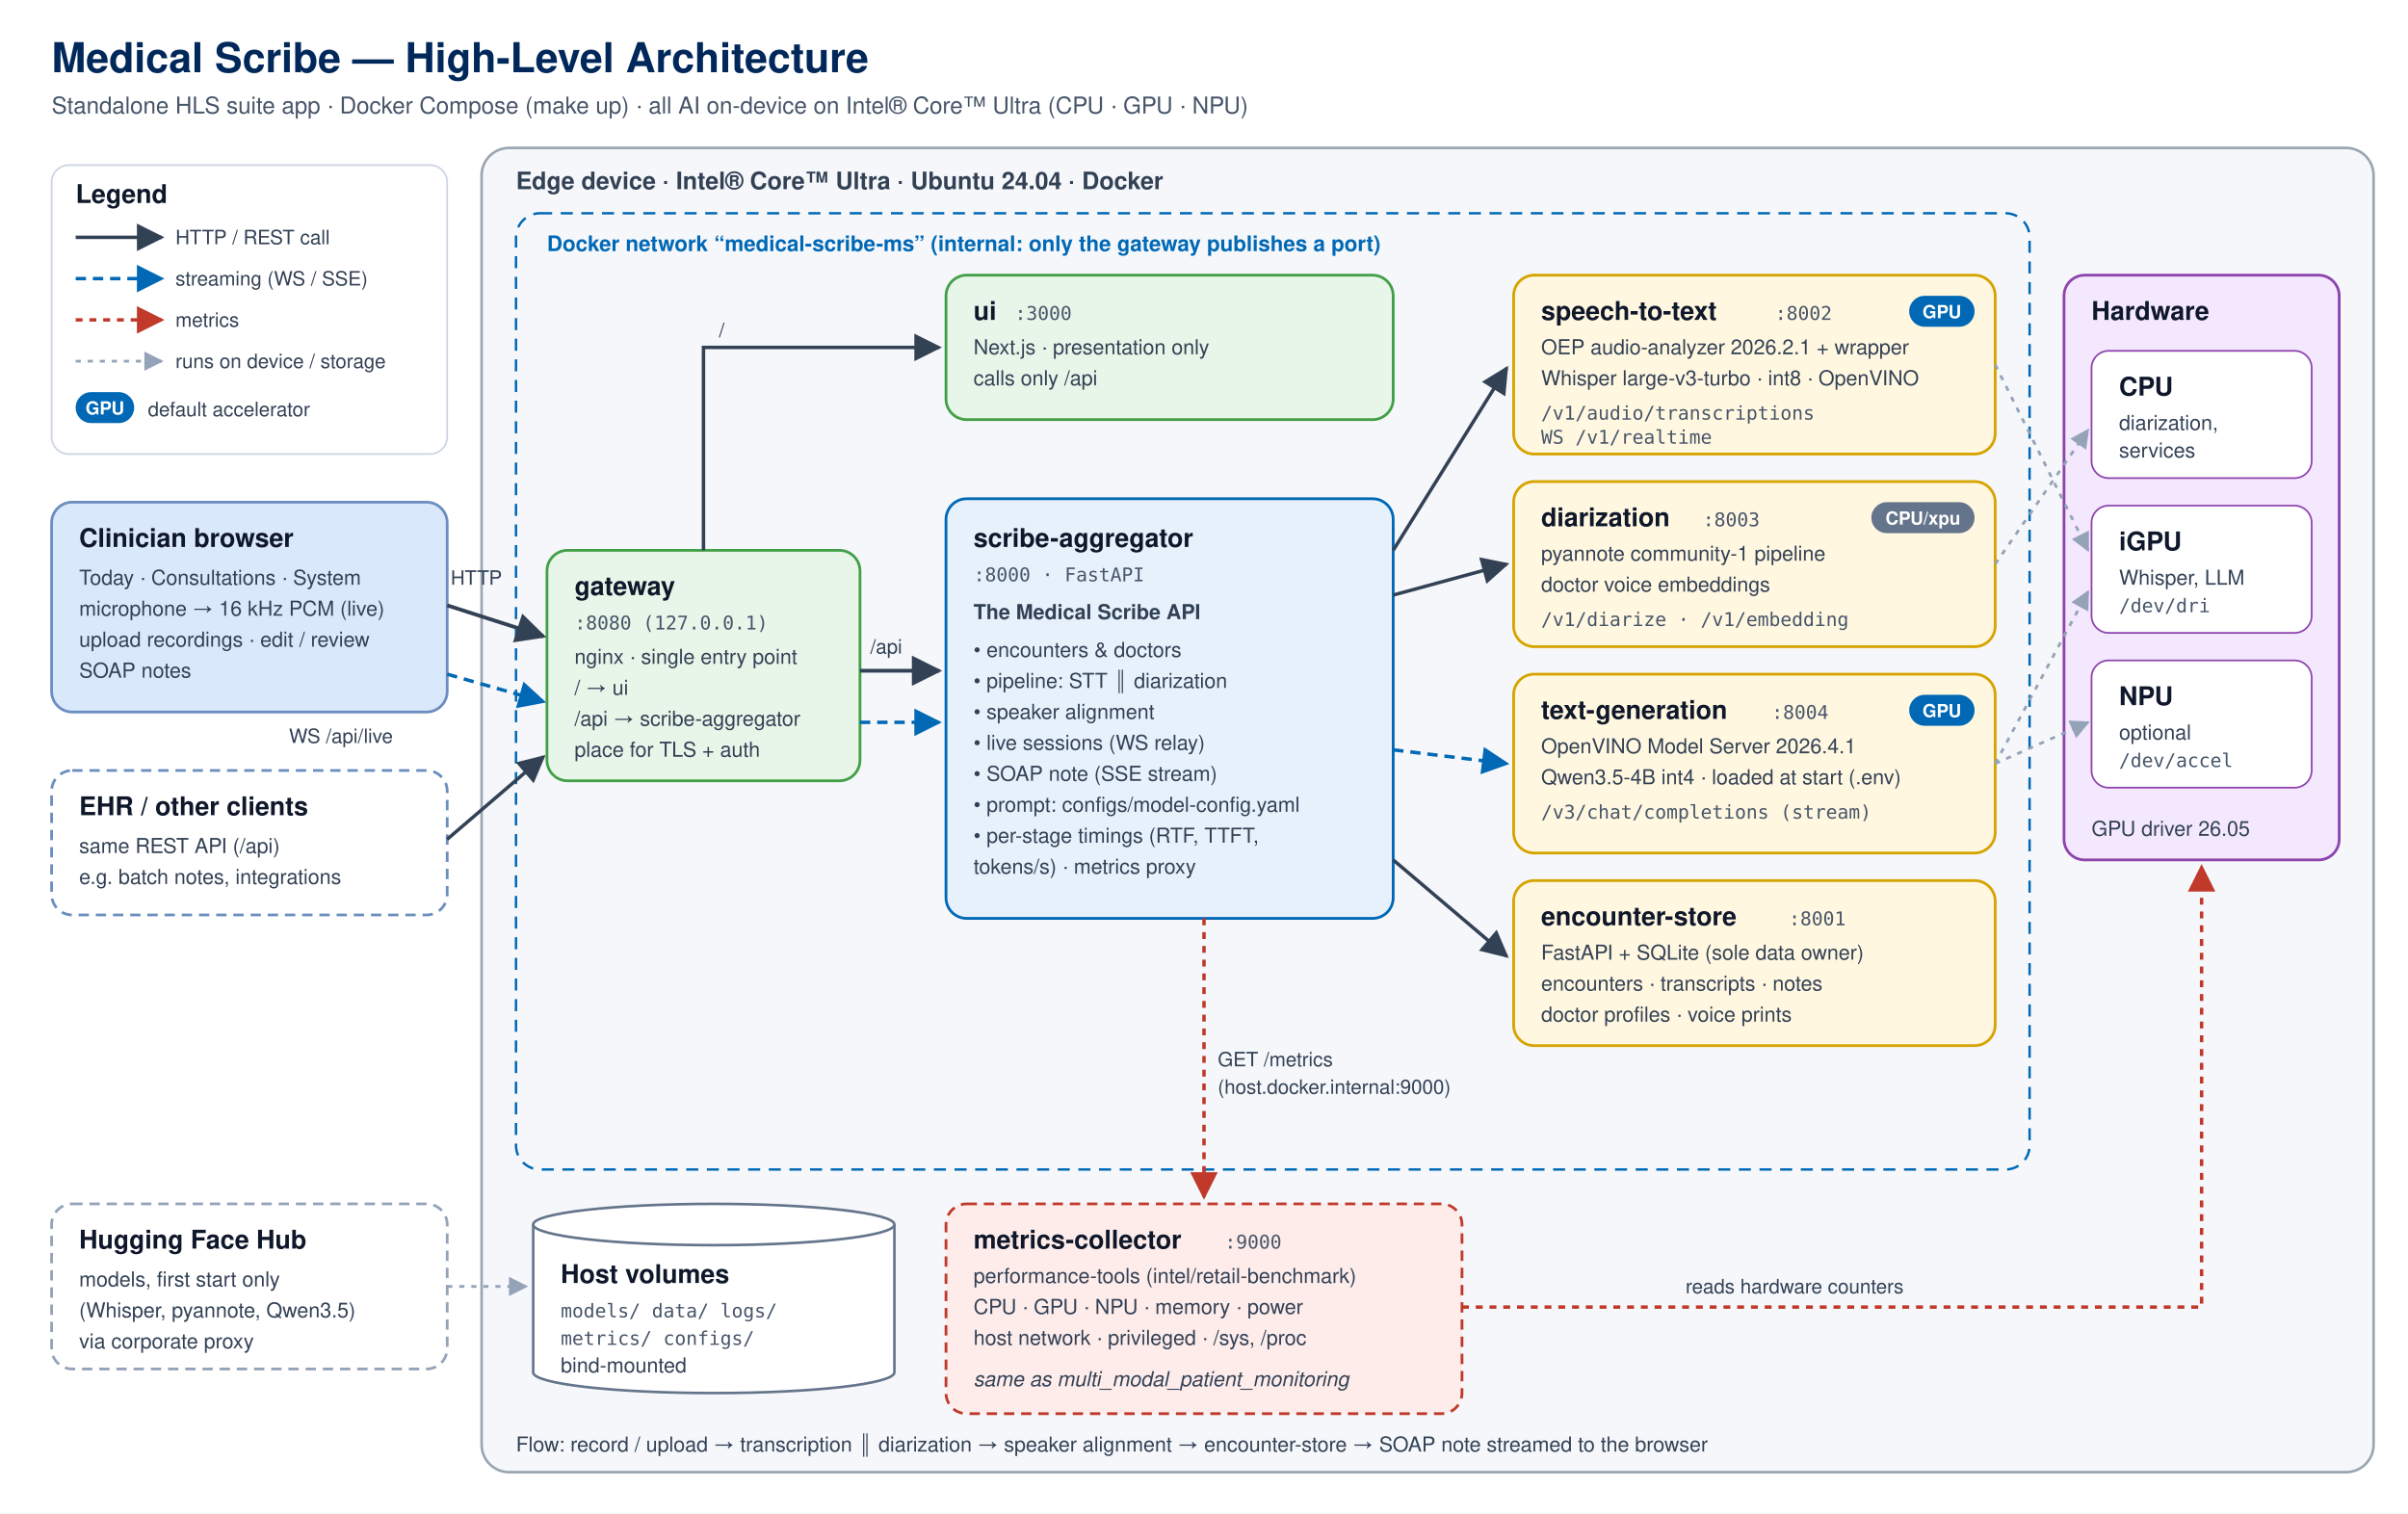
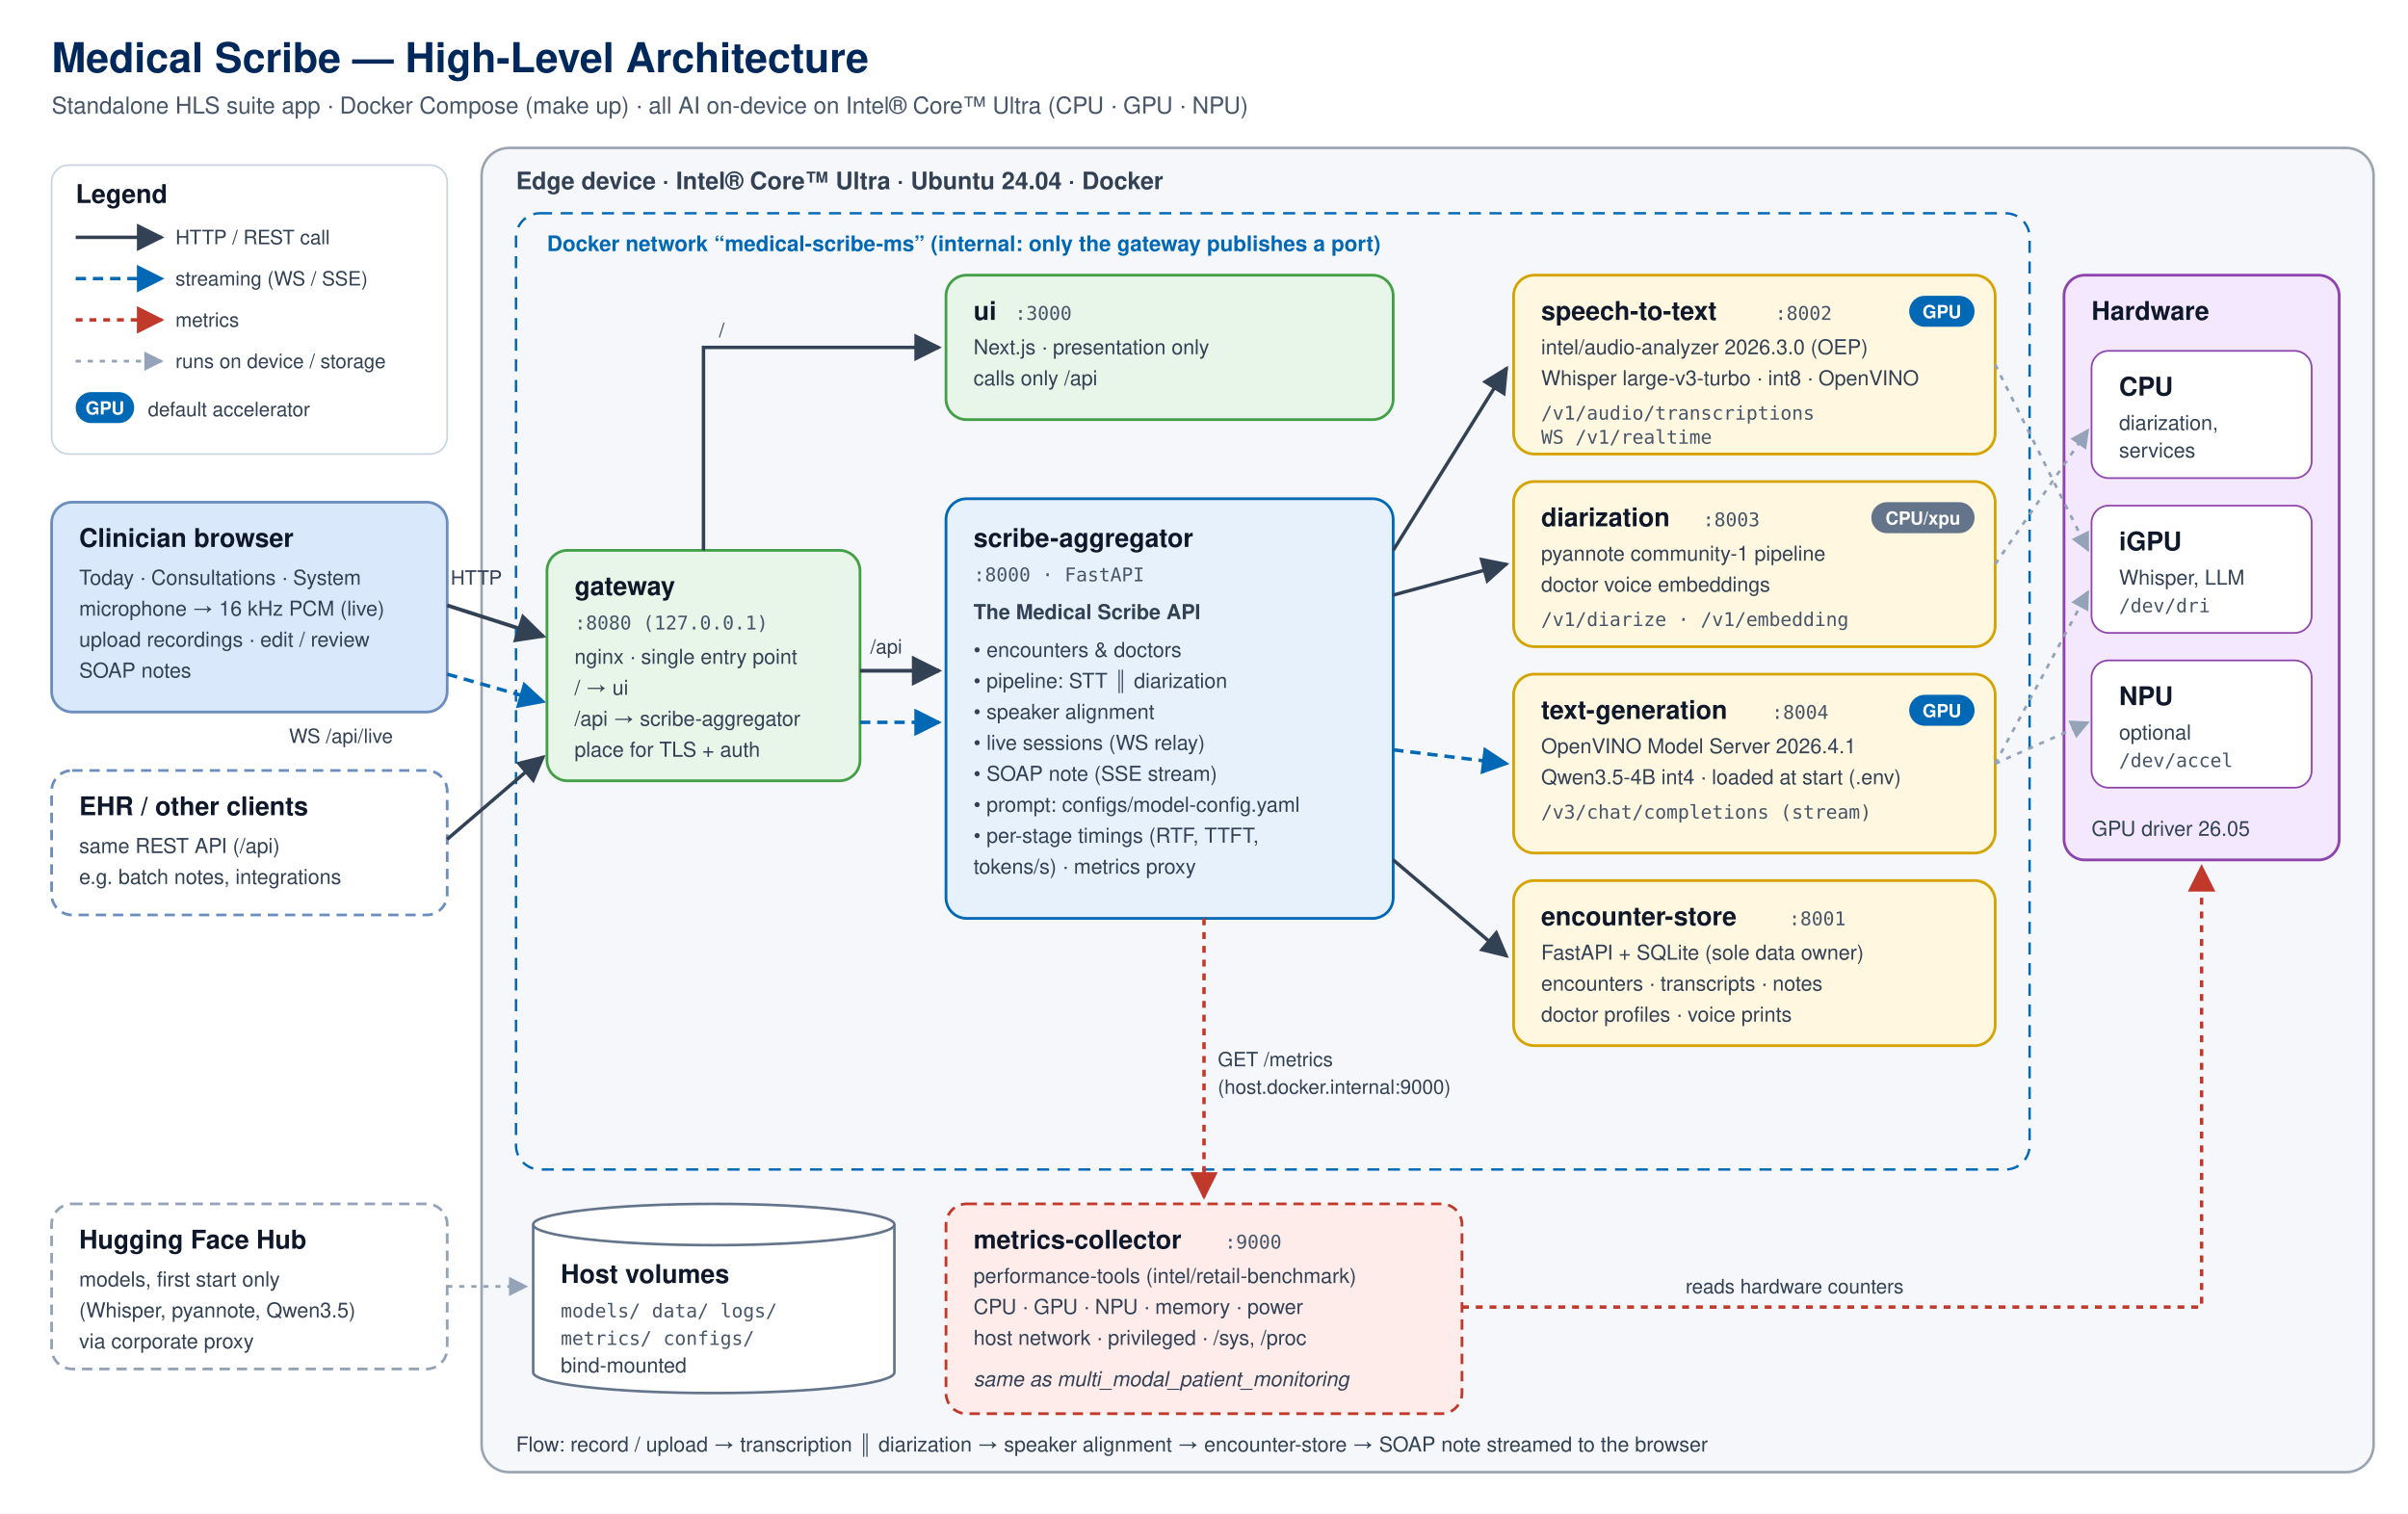
<svg xmlns="http://www.w3.org/2000/svg" width="1400" height="880" viewBox="0 0 1400 880" font-family="Segoe UI, Helvetica, Arial, sans-serif">
  <defs>
    <marker id="arrow" viewBox="0 0 10 10" refX="9" refY="5" markerWidth="8" markerHeight="8" orient="auto-start-reverse">
      <path d="M0,0 L10,5 L0,10 z" fill="#334155" />
    </marker>
    <marker id="arrow-blue" viewBox="0 0 10 10" refX="9" refY="5" markerWidth="8" markerHeight="8" orient="auto-start-reverse">
      <path d="M0,0 L10,5 L0,10 z" fill="#0068b5" />
    </marker>
    <marker id="arrow-red" viewBox="0 0 10 10" refX="9" refY="5" markerWidth="8" markerHeight="8" orient="auto-start-reverse">
      <path d="M0,0 L10,5 L0,10 z" fill="#c0392b" />
    </marker>
    <marker id="arrow-grey" viewBox="0 0 10 10" refX="9" refY="5" markerWidth="7" markerHeight="7" orient="auto-start-reverse">
      <path d="M0,0 L10,5 L0,10 z" fill="#94a3b8" />
    </marker>
    <style>
      .box { rx: 12; ry: 12; stroke-width: 1.6; }
      .t { font-size: 15px; font-weight: 700; fill: #0f172a; }
      .s { font-size: 12px; fill: #334155; }
      .m { font-size: 11px; fill: #475569; font-family: Consolas, Menlo, monospace; }
      .lbl { font-size: 11.5px; fill: #334155; }
      .pill { font-size: 10.5px; font-weight: 700; fill: #fff; }
    </style>
  </defs>
  <rect width="1400" height="880" fill="#ffffff" />
  <text x="30" y="42" font-size="24" font-weight="700" fill="#00285a">Medical Scribe — High-Level Architecture</text>
  <text x="30" y="66" font-size="13.5" fill="#475569">Standalone HLS suite app · Docker Compose (make up) · all AI on-device on Intel® Core™ Ultra (CPU · GPU · NPU)</text>
  <rect x="280" y="86" width="1100" height="770" rx="16" fill="#f5f7fa" stroke="#9aa5b1" stroke-width="1.5" />
  <text x="300" y="110" font-size="14" font-weight="700" fill="#334155">Edge device · Intel® Core™ Ultra · Ubuntu 24.04 · Docker</text>
  <rect x="300" y="124" width="880" height="556" rx="14" fill="none" stroke="#0068b5" stroke-width="1.4" stroke-dasharray="7 5" />
  <text x="318" y="146" font-size="12.5" font-weight="600" fill="#0068b5">Docker network “medical-scribe-ms” (internal: only the gateway publishes a port)</text>
  <rect x="30" y="96" width="230" height="168" rx="10" fill="#ffffff" stroke="#cbd5e1" />
  <text x="44" y="118" class="t" font-size="13">Legend</text>
  <line x1="44" y1="138" x2="94" y2="138" stroke="#334155" stroke-width="2" marker-end="url(#arrow)" />
  <text x="102" y="142" class="lbl">HTTP / REST call</text>
  <line x1="44" y1="162" x2="94" y2="162" stroke="#0068b5" stroke-width="2" stroke-dasharray="6 4" marker-end="url(#arrow-blue)" />
  <text x="102" y="166" class="lbl">streaming (WS / SSE)</text>
  <line x1="44" y1="186" x2="94" y2="186" stroke="#c0392b" stroke-width="2" stroke-dasharray="4 4" marker-end="url(#arrow-red)" />
  <text x="102" y="190" class="lbl">metrics</text>
  <line x1="44" y1="210" x2="94" y2="210" stroke="#94a3b8" stroke-width="1.6" stroke-dasharray="3 4" marker-end="url(#arrow-grey)" />
  <text x="102" y="214" class="lbl">runs on device / storage</text>
  <rect x="44" y="228" width="34" height="18" rx="9" fill="#0068b5" />
  <text x="61" y="241" class="pill" text-anchor="middle">GPU</text>
  <text x="86" y="242" class="lbl">default accelerator</text>
  <rect x="30" y="292" width="230" height="122" class="box" fill="#dae8fc" stroke="#6c8ebf" />
  <text x="46" y="318" class="t">Clinician browser</text>
  <text x="46" y="340" class="s">Today · Consultations · System</text>
  <text x="46" y="358" class="s">microphone → 16 kHz PCM (live)</text>
  <text x="46" y="376" class="s">upload recordings · edit / review</text>
  <text x="46" y="394" class="s">SOAP notes</text>
  <rect x="30" y="448" width="230" height="84" class="box" fill="#ffffff" stroke="#6c8ebf" stroke-dasharray="6 4" />
  <text x="46" y="474" class="t">EHR / other clients</text>
  <text x="46" y="496" class="s">same REST API (/api)</text>
  <text x="46" y="514" class="s">e.g. batch notes, integrations</text>
  <rect x="30" y="700" width="230" height="96" class="box" fill="#ffffff" stroke="#94a3b8" stroke-dasharray="6 4" />
  <text x="46" y="726" class="t">Hugging Face Hub</text>
  <text x="46" y="748" class="s">models, first start only</text>
  <text x="46" y="766" class="s">(Whisper, pyannote, Qwen3.5)</text>
  <text x="46" y="784" class="s">via corporate proxy</text>
  <rect x="318" y="320" width="182" height="134" class="box" fill="#e8f5e9" stroke="#43a047" />
  <text x="334" y="346" class="t">gateway</text>
  <text x="334" y="366" class="m">:8080 (127.0.0.1)</text>
  <text x="334" y="386" class="s">nginx · single entry point</text>
  <text x="334" y="404" class="s">/ → ui</text>
  <text x="334" y="422" class="s">/api → scribe-aggregator</text>
  <text x="334" y="440" class="s">place for TLS + auth</text>
  <rect x="550" y="160" width="260" height="84" class="box" fill="#e8f5e9" stroke="#43a047" />
  <text x="566" y="186" class="t">ui</text>
  <text x="590" y="186" class="m">:3000</text>
  <text x="566" y="206" class="s">Next.js · presentation only</text>
  <text x="566" y="224" class="s">calls only /api</text>
  <rect x="550" y="290" width="260" height="244" class="box" fill="#e6f1fb" stroke="#0068b5" stroke-width="2.4" />
  <text x="566" y="318" class="t" fill="#00285a">scribe-aggregator</text>
  <text x="566" y="338" class="m">:8000 · FastAPI</text>
  <text x="566" y="360" class="s" font-weight="600">The Medical Scribe API</text>
  <text x="566" y="382" class="s">• encounters &amp; doctors</text>
  <text x="566" y="400" class="s">• pipeline: STT ∥ diarization</text>
  <text x="566" y="418" class="s">• speaker alignment</text>
  <text x="566" y="436" class="s">• live sessions (WS relay)</text>
  <text x="566" y="454" class="s">• SOAP note (SSE stream)</text>
  <text x="566" y="472" class="s">• prompt: configs/model-config.yaml</text>
  <text x="566" y="490" class="s">• per-stage timings (RTF, TTFT,</text>
  <text x="566" y="508" class="s">   tokens/s) · metrics proxy</text>
  <rect x="880" y="160" width="280" height="104" class="box" fill="#fff7e0" stroke="#d6a400" />
  <text x="896" y="186" class="t">speech-to-text</text>
  <text x="1032" y="186" class="m">:8002</text>
  <rect x="1110" y="172" width="38" height="18" rx="9" fill="#0068b5" />
  <text x="1129" y="185" class="pill" text-anchor="middle">GPU</text>
-   <text x="896" y="206" class="s">OEP audio-analyzer 2026.2.1 + wrapper</text>
+   <text x="896" y="206" class="s">intel/audio-analyzer 2026.3.0 (OEP)</text>
  <text x="896" y="224" class="s">Whisper large-v3-turbo · int8 · OpenVINO</text>
  <text x="896" y="244" class="m">/v1/audio/transcriptions</text>
  <text x="896" y="258" class="m">WS /v1/realtime</text>
  <rect x="880" y="280" width="280" height="96" class="box" fill="#fff7e0" stroke="#d6a400" />
  <text x="896" y="306" class="t">diarization</text>
  <text x="990" y="306" class="m">:8003</text>
  <rect x="1088" y="292" width="60" height="18" rx="9" fill="#64748b" />
  <text x="1118" y="305" class="pill" text-anchor="middle">CPU/xpu</text>
  <text x="896" y="326" class="s">pyannote community-1 pipeline</text>
  <text x="896" y="344" class="s">doctor voice embeddings</text>
  <text x="896" y="364" class="m">/v1/diarize · /v1/embedding</text>
  <rect x="880" y="392" width="280" height="104" class="box" fill="#fff7e0" stroke="#d6a400" />
  <text x="896" y="418" class="t">text-generation</text>
  <text x="1030" y="418" class="m">:8004</text>
  <rect x="1110" y="404" width="38" height="18" rx="9" fill="#0068b5" />
  <text x="1129" y="417" class="pill" text-anchor="middle">GPU</text>
  <text x="896" y="438" class="s">OpenVINO Model Server 2026.4.1</text>
  <text x="896" y="456" class="s">Qwen3.5-4B int4 · loaded at start (.env)</text>
  <text x="896" y="476" class="m">/v3/chat/completions (stream)</text>
  <rect x="880" y="512" width="280" height="96" class="box" fill="#fff7e0" stroke="#d6a400" />
  <text x="896" y="538" class="t">encounter-store</text>
  <text x="1040" y="538" class="m">:8001</text>
  <text x="896" y="558" class="s">FastAPI + SQLite (sole data owner)</text>
  <text x="896" y="576" class="s">encounters · transcripts · notes</text>
  <text x="896" y="594" class="s">doctor profiles · voice prints</text>
  <rect x="1200" y="160" width="160" height="340" rx="12" fill="#f3e8fd" stroke="#8e44ad" stroke-width="1.6" />
  <text x="1216" y="186" class="t">Hardware</text>
  <rect x="1216" y="204" width="128" height="74" rx="10" fill="#ffffff" stroke="#8e44ad" />
  <text x="1232" y="230" class="t" font-size="14">CPU</text>
  <text x="1232" y="250" class="s">diarization,</text>
  <text x="1232" y="266" class="s">services</text>
  <rect x="1216" y="294" width="128" height="74" rx="10" fill="#ffffff" stroke="#8e44ad" />
  <text x="1232" y="320" class="t" font-size="14">iGPU</text>
  <text x="1232" y="340" class="s">Whisper, LLM</text>
  <text x="1232" y="356" class="m">/dev/dri</text>
  <rect x="1216" y="384" width="128" height="74" rx="10" fill="#ffffff" stroke="#8e44ad" />
  <text x="1232" y="410" class="t" font-size="14">NPU</text>
  <text x="1232" y="430" class="s">optional</text>
  <text x="1232" y="446" class="m">/dev/accel</text>
  <text x="1216" y="486" class="s">GPU driver 26.05</text>
  <rect x="550" y="700" width="300" height="122" class="box" fill="#fdecea" stroke="#c0392b" stroke-dasharray="6 4" />
  <text x="566" y="726" class="t">metrics-collector</text>
  <text x="712" y="726" class="m">:9000</text>
  <text x="566" y="746" class="s">performance-tools (intel/retail-benchmark)</text>
  <text x="566" y="764" class="s">CPU · GPU · NPU · memory · power</text>
  <text x="566" y="782" class="s">host network · privileged · /sys, /proc</text>
  <text x="566" y="806" class="s" font-style="italic">same as multi_modal_patient_monitoring</text>
  <path d="M310,712 a105,12 0 0,1 210,0 v86 a105,12 0 0,1 -210,0 z" fill="#ffffff" stroke="#64748b" stroke-width="1.5" />
  <path d="M310,712 a105,12 0 0,0 210,0" fill="none" stroke="#64748b" stroke-width="1.5" />
  <text x="326" y="746" class="t" font-size="13.5">Host volumes</text>
  <text x="326" y="766" class="m">models/ data/ logs/</text>
  <text x="326" y="782" class="m">metrics/ configs/</text>
  <text x="326" y="798" class="s">bind-mounted</text>
  <line x1="260" y1="352" x2="316" y2="370" stroke="#334155" stroke-width="2.2" marker-end="url(#arrow)" />
  <line x1="260" y1="392" x2="316" y2="408" stroke="#0068b5" stroke-width="2" stroke-dasharray="6 4" marker-end="url(#arrow-blue)" />
  <text x="168" y="432" class="lbl" fill="#0068b5">WS /api/live</text>
  <text x="262" y="340" class="lbl">HTTP</text>
  <line x1="260" y1="488" x2="316" y2="440" stroke="#334155" stroke-width="2" marker-end="url(#arrow)" />
  <line x1="260" y1="748" x2="306" y2="748" stroke="#94a3b8" stroke-width="1.6" stroke-dasharray="3 4" marker-end="url(#arrow-grey)" />
  <polyline points="409,320 409,202 546,202" fill="none" stroke="#334155" stroke-width="2" marker-end="url(#arrow)" />
  <text x="418" y="196" class="lbl">/</text>
  <line x1="500" y1="390" x2="546" y2="390" stroke="#334155" stroke-width="2.2" marker-end="url(#arrow)" />
  <text x="506" y="380" class="lbl">/api</text>
  <line x1="500" y1="420" x2="546" y2="420" stroke="#0068b5" stroke-width="2" stroke-dasharray="6 4" marker-end="url(#arrow-blue)" />
  <line x1="810" y1="320" x2="876" y2="214" stroke="#334155" stroke-width="2" marker-end="url(#arrow)" />
  <line x1="810" y1="346" x2="876" y2="328" stroke="#334155" stroke-width="2" marker-end="url(#arrow)" />
  <line x1="810" y1="436" x2="876" y2="444" stroke="#0068b5" stroke-width="2" stroke-dasharray="6 4" marker-end="url(#arrow-blue)" />
  <line x1="810" y1="500" x2="876" y2="556" stroke="#334155" stroke-width="2" marker-end="url(#arrow)" />
  <line x1="700" y1="534" x2="700" y2="696" stroke="#c0392b" stroke-width="2" stroke-dasharray="4 4" marker-end="url(#arrow-red)" />
  <text x="708" y="620" class="lbl" fill="#c0392b">GET /metrics</text>
  <text x="708" y="636" class="lbl" fill="#c0392b">(host.docker.internal:9000)</text>
  <polyline points="850,760 1280,760 1280,504" fill="none" stroke="#c0392b" stroke-width="2" stroke-dasharray="4 4" marker-end="url(#arrow-red)" />
  <text x="980" y="752" class="lbl" fill="#c0392b">reads hardware counters</text>
  <line x1="1160" y1="212" x2="1214" y2="320" stroke="#94a3b8" stroke-width="1.6" stroke-dasharray="3 4" marker-end="url(#arrow-grey)" />
  <line x1="1160" y1="328" x2="1214" y2="250" stroke="#94a3b8" stroke-width="1.6" stroke-dasharray="3 4" marker-end="url(#arrow-grey)" />
  <line x1="1160" y1="444" x2="1214" y2="344" stroke="#94a3b8" stroke-width="1.6" stroke-dasharray="3 4" marker-end="url(#arrow-grey)" />
  <line x1="1160" y1="444" x2="1214" y2="420" stroke="#94a3b8" stroke-width="1.6" stroke-dasharray="3 4" marker-end="url(#arrow-grey)" />
  <text x="300" y="844" class="s">Flow: record / upload → transcription ∥ diarization → speaker alignment → encounter-store → SOAP note streamed to the browser</text>
</svg>
